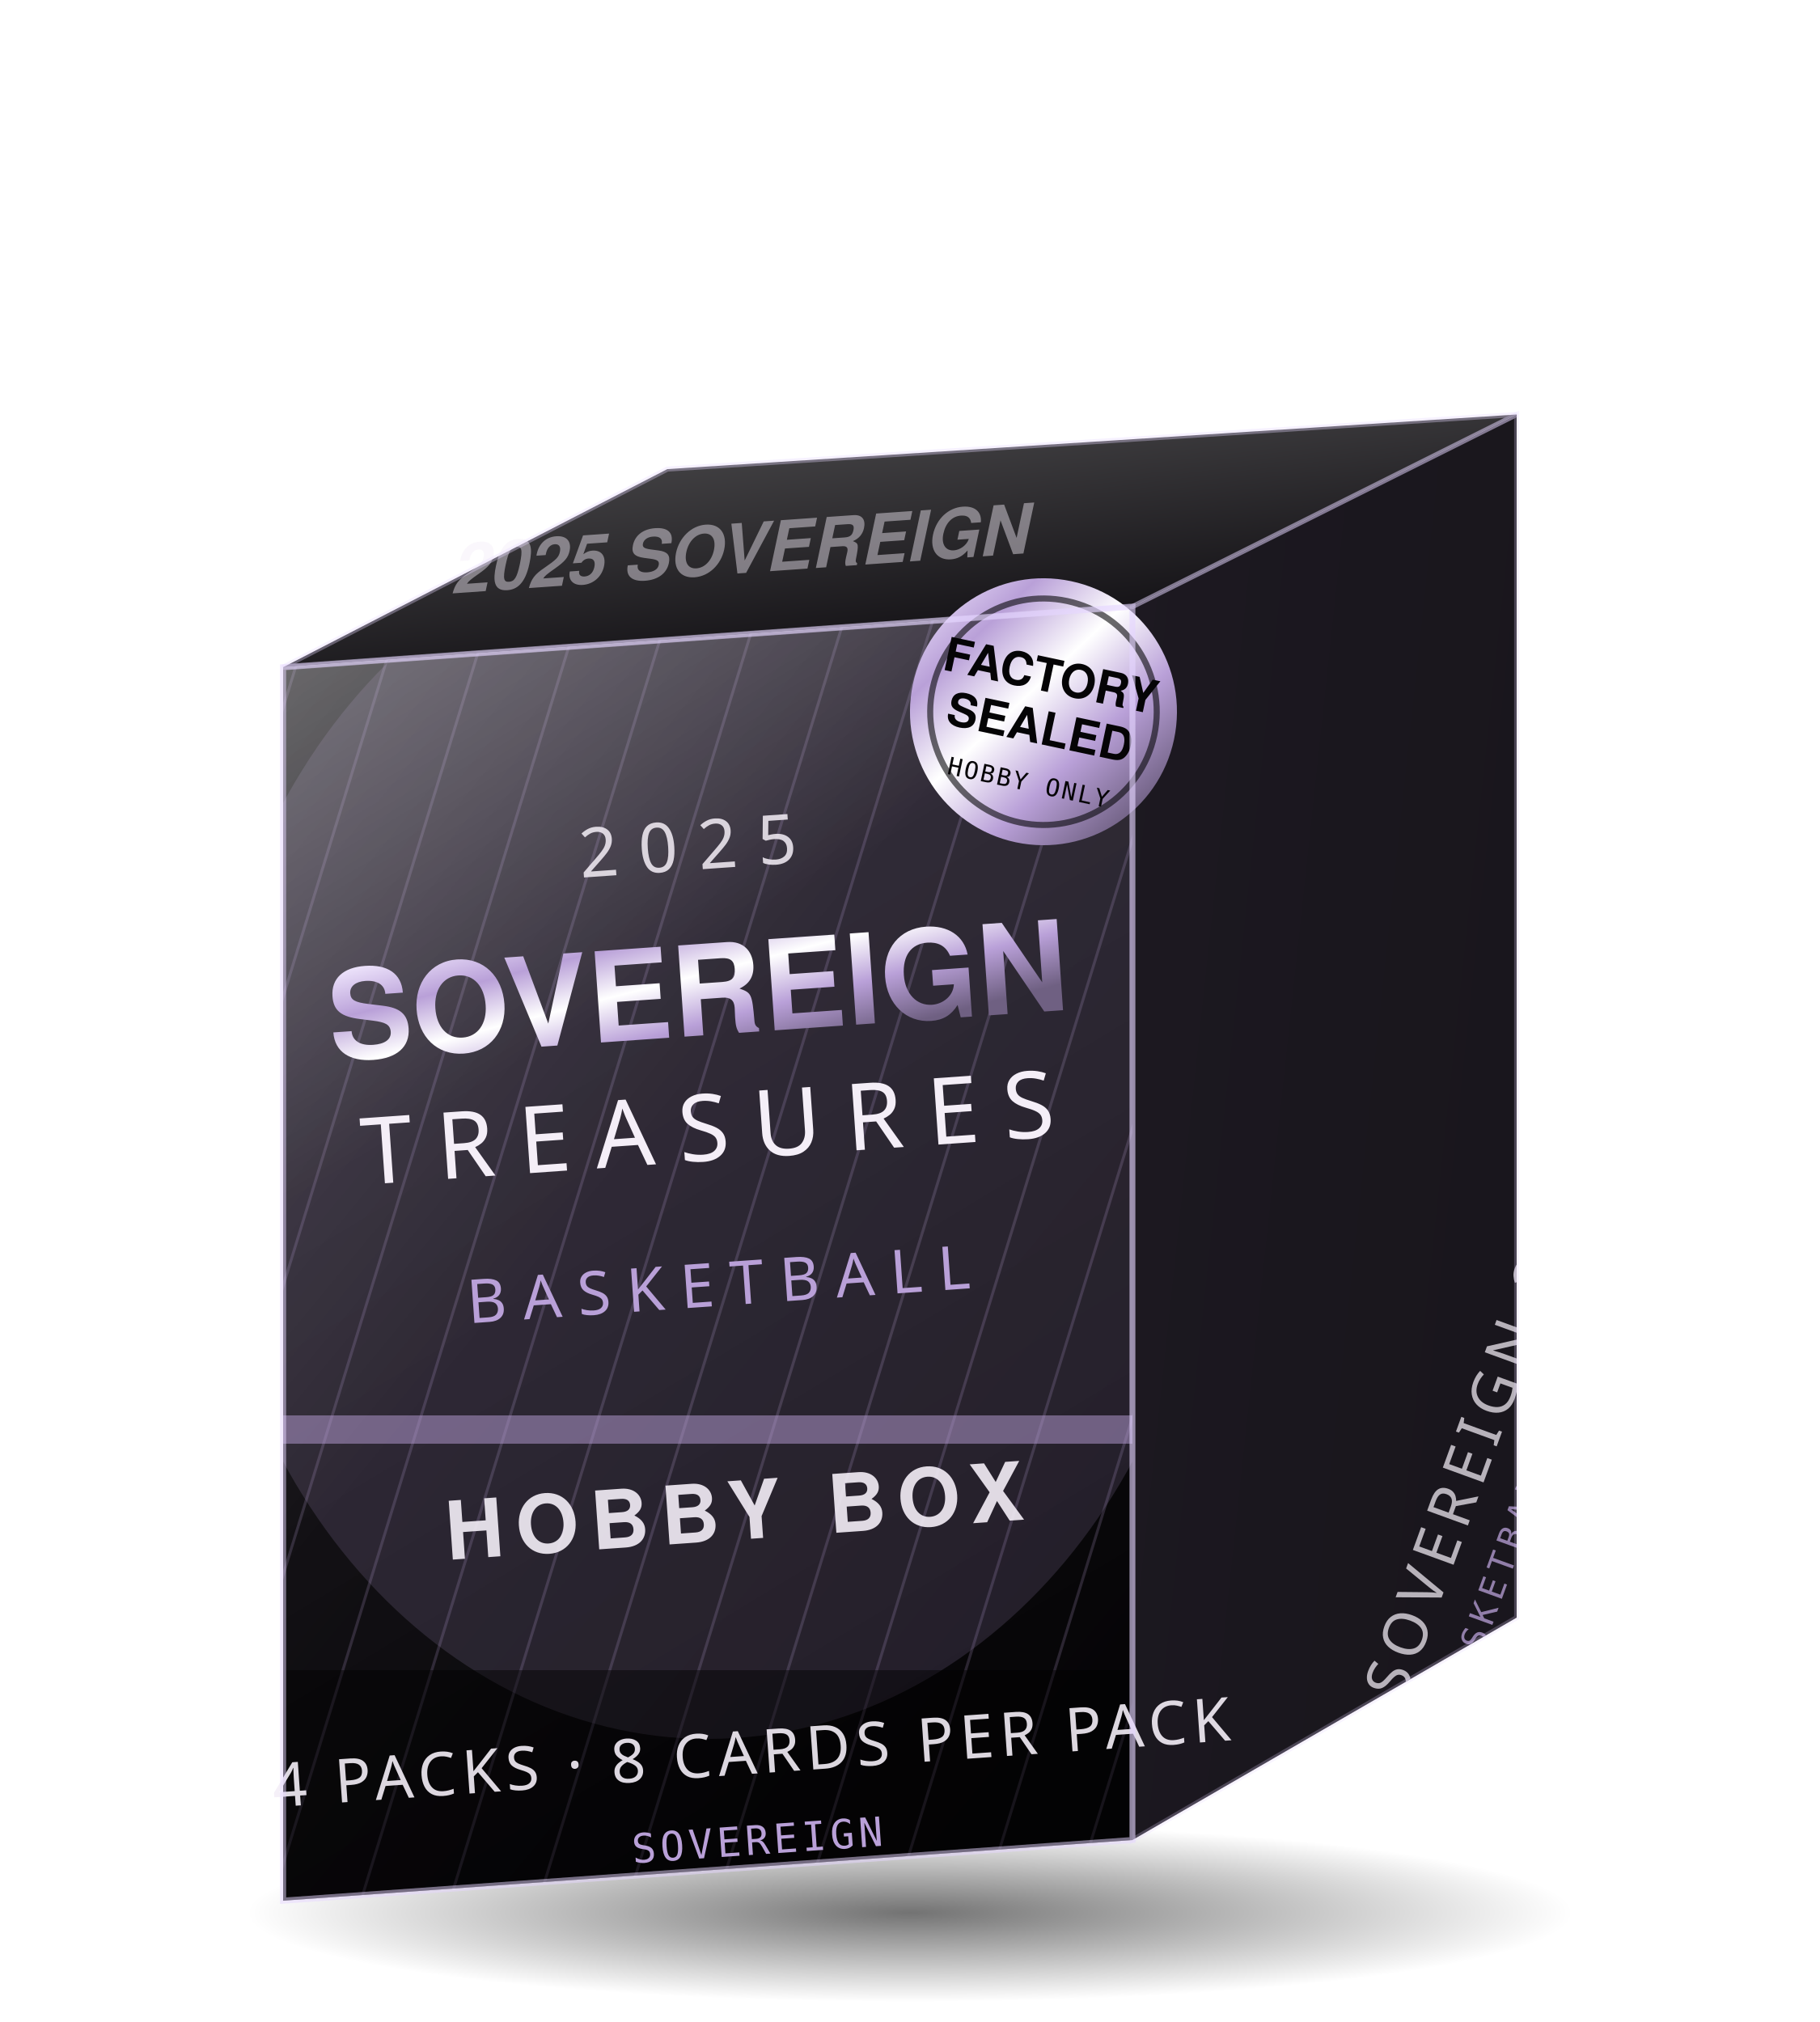
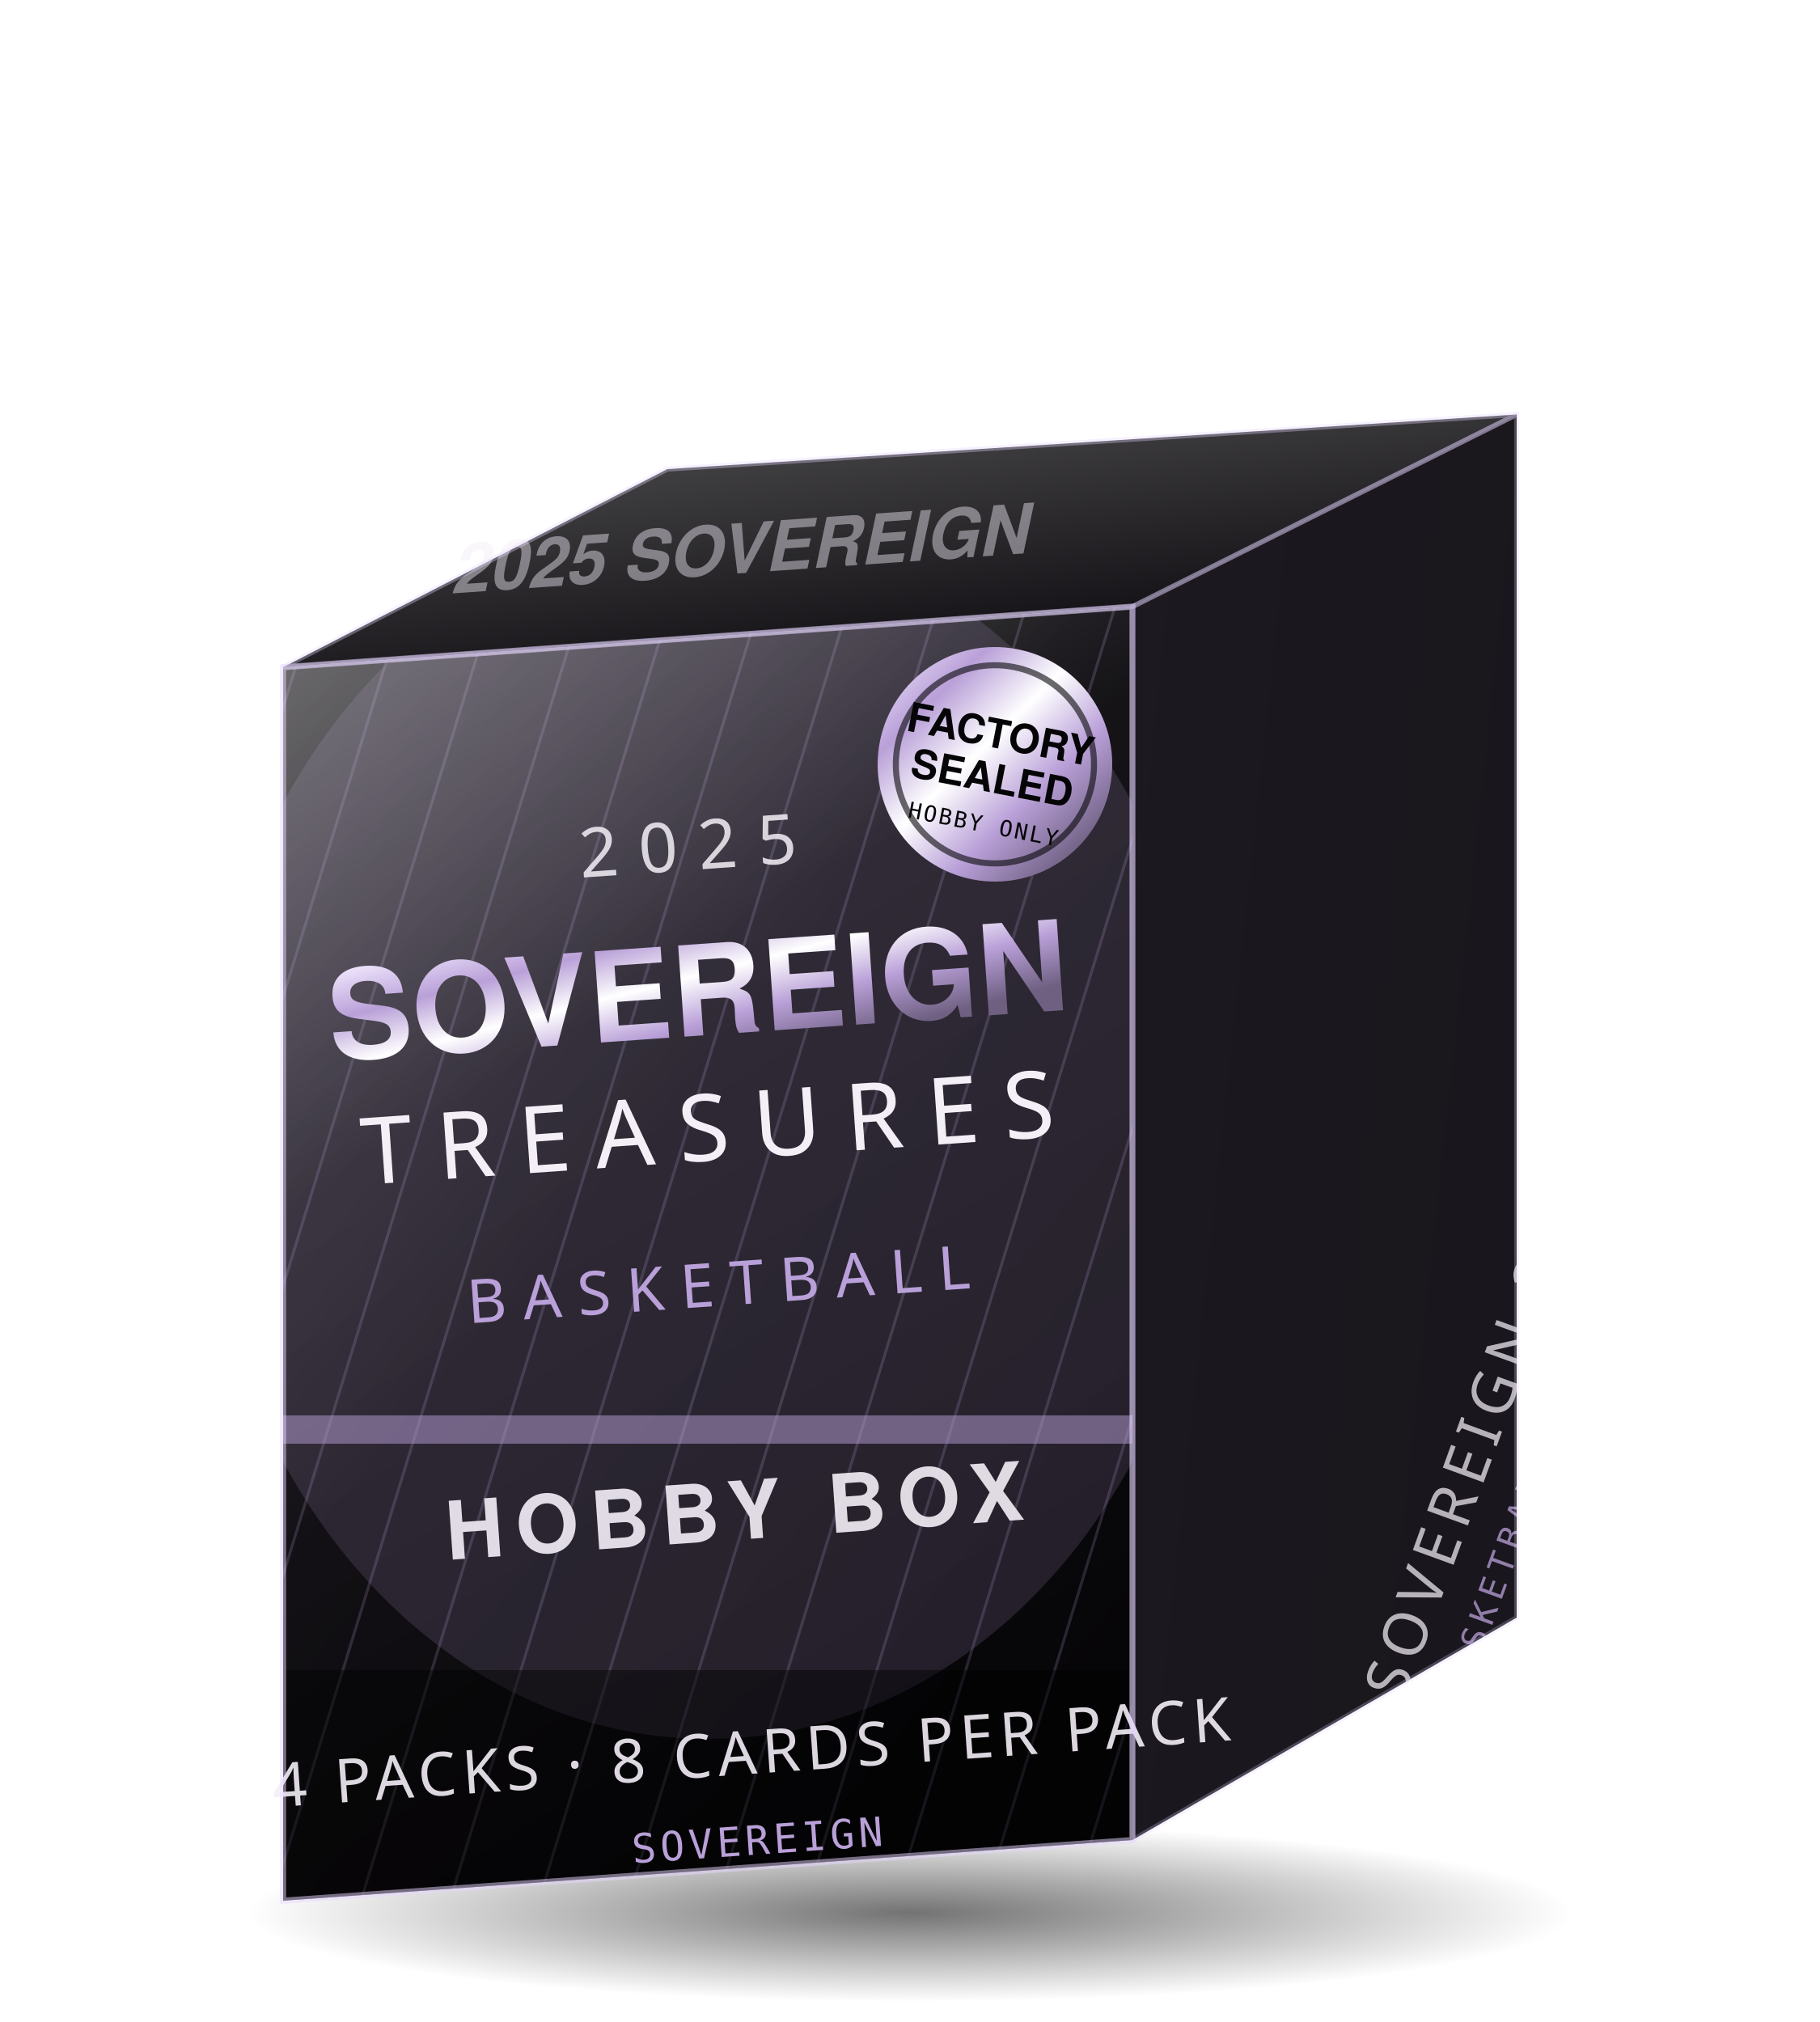
<svg xmlns="http://www.w3.org/2000/svg" viewBox="0 0 900 1000" width="900" height="1000" role="img" data-asset="box-BOX-NBA-TREASURES-25">
  <defs>
    <linearGradient id="fBOXNBATREASURES25" x1="0%" y1="0%" x2="80%" y2="100%">
      <stop offset="0%" stop-color="#333135" />
      <stop offset="46%" stop-color="#0C0A0E" />
      <stop offset="100%" stop-color="#060507" />
    </linearGradient>
    <linearGradient id="tBOXNBATREASURES25" x1="0%" y1="0%" x2="60%" y2="100%">
      <stop offset="0%" stop-color="#555456" />
      <stop offset="100%" stop-color="#0C0A0E" />
    </linearGradient>
    <linearGradient id="sBOXNBATREASURES25" x1="0%" y1="0%" x2="100%" y2="40%">
      <stop offset="0%" stop-color="#080709" />
      <stop offset="100%" stop-color="#030304" />
    </linearGradient>
    <linearGradient id="mBOXNBATREASURES25" x1="0%" y1="0%" x2="100%" y2="70%">
      <stop offset="0%" stop-color="#f3ebff" />
      <stop offset="26%" stop-color="#B9A0D8" />
      <stop offset="50%" stop-color="#FFFFFF" />
      <stop offset="74%" stop-color="#B9A0D8" />
      <stop offset="100%" stop-color="#6f6082" />
    </linearGradient>
    <linearGradient id="glBOXNBATREASURES25" x1="0%" y1="0%" x2="40%" y2="100%">
      <stop offset="0%" stop-color="#FFFFFF" stop-opacity="0.3" />
      <stop offset="40%" stop-color="#FFFFFF" stop-opacity="0.04" />
      <stop offset="100%" stop-color="#FFFFFF" stop-opacity="0" />
    </linearGradient>
    <radialGradient id="shBOXNBATREASURES25" cx="50%" cy="50%" r="50%">
      <stop offset="0%" stop-color="#000000" stop-opacity="0.55" />
      <stop offset="100%" stop-color="#000000" stop-opacity="0" />
    </radialGradient>
    <clipPath id="cfBOXNBATREASURES25">
      <polygon points="140,330 560,300 560,910 140,940" />
    </clipPath>
    <clipPath id="csBOXNBATREASURES25">
      <polygon points="560,300 750,205 750,800 560,910" />
    </clipPath>
  </defs>
  <ellipse cx="450" cy="946" rx="330" ry="44" fill="url(#shBOXNBATREASURES25)" />
  <polygon points="140,330 330,232 750,205 560,300" fill="url(#tBOXNBATREASURES25)" />
  <g opacity="0.55">
    <text x="445" y="278" font-family="'Archivo Black','Helvetica Neue',Impact,'Arial Narrow',sans-serif" font-size="34" font-weight="900" fill="#F4EEF7" text-anchor="middle" transform="rotate(-4 445 278) skewX(-16)" opacity="0.8">2025 SOVEREIGN</text>
  </g>
  <polygon points="560,300 750,205 750,800 560,910" fill="url(#sBOXNBATREASURES25)" />
  <g clip-path="url(#csBOXNBATREASURES25)">
    <rect x="560" y="200" width="200" height="720" fill="#B9A0D8" opacity="0.12" />
    <text x="0" y="0" font-family="'Bebas Neue','Oswald','Arial Narrow',Impact,sans-serif" font-size="30" fill="#F4EEF7" opacity="0.72" letter-spacing="4" transform="translate(694,842) rotate(-70)">SOVEREIGN 2025</text>
    <text x="0" y="0" font-family="'JetBrains Mono','SF Mono',Menlo,monospace" font-size="17" fill="#B9A0D8" opacity="0.75" letter-spacing="3" transform="translate(724,842) rotate(-70)">BASKETBALL HOBBY</text>
  </g>
  <polygon points="140,330 560,300 560,910 140,940" fill="url(#fBOXNBATREASURES25)" />
  <g clip-path="url(#cfBOXNBATREASURES25)">
    <ellipse cx="350" cy="560" rx="250" ry="300" fill="#B9A0D8" opacity="0.16" />
    <path d="M-60,1000L180,220" stroke="#B9A0D8" stroke-width="1.4" opacity="0.2" />
    <path d="M-16,1000L224,220" stroke="#B9A0D8" stroke-width="1.4" opacity="0.2" />
    <path d="M28,1000L268,220" stroke="#B9A0D8" stroke-width="1.4" opacity="0.2" />
    <path d="M72,1000L312,220" stroke="#B9A0D8" stroke-width="1.4" opacity="0.2" />
    <path d="M116,1000L356,220" stroke="#B9A0D8" stroke-width="1.4" opacity="0.2" />
    <path d="M160,1000L400,220" stroke="#B9A0D8" stroke-width="1.4" opacity="0.2" />
    <path d="M204,1000L444,220" stroke="#B9A0D8" stroke-width="1.4" opacity="0.2" />
    <path d="M248,1000L488,220" stroke="#B9A0D8" stroke-width="1.4" opacity="0.2" />
    <path d="M292,1000L532,220" stroke="#B9A0D8" stroke-width="1.4" opacity="0.2" />
    <path d="M336,1000L576,220" stroke="#B9A0D8" stroke-width="1.4" opacity="0.2" />
    <path d="M380,1000L620,220" stroke="#B9A0D8" stroke-width="1.4" opacity="0.2" />
    <path d="M424,1000L664,220" stroke="#B9A0D8" stroke-width="1.4" opacity="0.2" />
    <path d="M468,1000L708,220" stroke="#B9A0D8" stroke-width="1.4" opacity="0.2" />
    <path d="M512,1000L752,220" stroke="#B9A0D8" stroke-width="1.4" opacity="0.2" />
    <path d="M556,1000L796,220" stroke="#B9A0D8" stroke-width="1.4" opacity="0.2" />
    <path d="M600,1000L840,220" stroke="#B9A0D8" stroke-width="1.4" opacity="0.2" />
    <path d="M644,1000L884,220" stroke="#B9A0D8" stroke-width="1.4" opacity="0.2" />
    <path d="M688,1000L928,220" stroke="#B9A0D8" stroke-width="1.4" opacity="0.2" />
    <path d="M732,1000L972,220" stroke="#B9A0D8" stroke-width="1.4" opacity="0.2" />
    <path d="M776,1000L1016,220" stroke="#B9A0D8" stroke-width="1.4" opacity="0.2" />
    <path d="M820,1000L1060,220" stroke="#B9A0D8" stroke-width="1.4" opacity="0.2" />
    <path d="M864,1000L1104,220" stroke="#B9A0D8" stroke-width="1.4" opacity="0.2" />
    <polygon points="140,330 560,300 560,910 140,940" fill="url(#glBOXNBATREASURES25)" />
    <path d="M140,700h420v14H140Z" fill="#B9A0D8" opacity="0.5" />
    <rect x="140" y="826" width="420" height="120" fill="#000000" opacity="0.45" />
  </g>
  <g transform="rotate(-4 350 560)">
    <text x="350" y="430" font-family="'Bebas Neue','Oswald','Arial Narrow',Impact,sans-serif" font-size="34" fill="#F4EEF7" text-anchor="middle" letter-spacing="10" opacity="0.85">2025</text>
    <text x="350" y="512" font-family="'Archivo Black','Helvetica Neue',Impact,'Arial Narrow',sans-serif" font-size="62" font-weight="900" fill="url(#mBOXNBATREASURES25)" text-anchor="middle">SOVEREIGN</text>
    <text x="350" y="574" font-family="'Bebas Neue','Oswald','Arial Narrow',Impact,sans-serif" font-size="46" fill="#F4EEF7" text-anchor="middle" letter-spacing="12">TREASURES</text>
    <text x="350" y="646" font-family="'Bebas Neue','Oswald','Arial Narrow',Impact,sans-serif" font-size="30" fill="#B9A0D8" text-anchor="middle" letter-spacing="8">BASKETBALL</text>
    <text x="350" y="762" font-family="'Archivo Black','Helvetica Neue',Impact,'Arial Narrow',sans-serif" font-size="40" font-weight="900" fill="#F4EEF7" text-anchor="middle" letter-spacing="6" opacity="0.9">HOBBY BOX</text>
    <text x="350" y="878" font-family="'Bebas Neue','Oswald','Arial Narrow',Impact,sans-serif" font-size="30" fill="#F4EEF7" text-anchor="middle" letter-spacing="3" opacity="0.9">4 PACKS · 8 CARDS PER PACK</text>
    <text x="350" y="918" font-family="'JetBrains Mono','SF Mono',Menlo,monospace" font-size="20" fill="#B9A0D8" text-anchor="middle" letter-spacing="2">SOVEREIGN</text>
  </g>
-   <g transform="translate(516,352) rotate(12)">
-     <circle r="66" fill="url(#mBOXNBATREASURES25)" />
-     <circle r="56" fill="none" stroke="#070608" stroke-width="3" opacity="0.6" />
-     <text y="-10" font-family="'Archivo Black','Helvetica Neue',Impact,'Arial Narrow',sans-serif" font-size="23" font-weight="900" fill="#050406" text-anchor="middle">FACTORY</text>
-     <text y="16" font-family="'Archivo Black','Helvetica Neue',Impact,'Arial Narrow',sans-serif" font-size="23" font-weight="900" fill="#050406" text-anchor="middle">SEALED</text>
-     <text y="40" font-family="'JetBrains Mono','SF Mono',Menlo,monospace" font-size="12" fill="#060507" text-anchor="middle" letter-spacing="1">HOBBY ONLY</text>
+   <g transform="translate(492,378) rotate(11)">
+     <circle r="58" fill="url(#mBOXNBATREASURES25)" />
+     <circle r="49" fill="none" stroke="#070608" stroke-width="3" opacity="0.6" />
+     <text y="-8" font-family="'Archivo Black','Helvetica Neue',Impact,'Arial Narrow',sans-serif" font-size="20" font-weight="900" fill="#050406" text-anchor="middle">FACTORY</text>
+     <text y="14" font-family="'Archivo Black','Helvetica Neue',Impact,'Arial Narrow',sans-serif" font-size="20" font-weight="900" fill="#050406" text-anchor="middle">SEALED</text>
+     <text y="34" font-family="'JetBrains Mono','SF Mono',Menlo,monospace" font-size="11" fill="#060507" text-anchor="middle" letter-spacing="1">HOBBY ONLY</text>
  </g>
  <polygon points="140,330 560,300 560,910 140,940" fill="none" stroke="rgba(230,214,255,0.5)" stroke-width="3" />
  <polygon points="140,330 330,232 750,205 560,300" fill="none" stroke="rgba(230,214,255,0.35)" stroke-width="2.5" />
  <polygon points="560,300 750,205 750,800 560,910" fill="none" stroke="rgba(230,214,255,0.25)" stroke-width="2.5" />
</svg>
